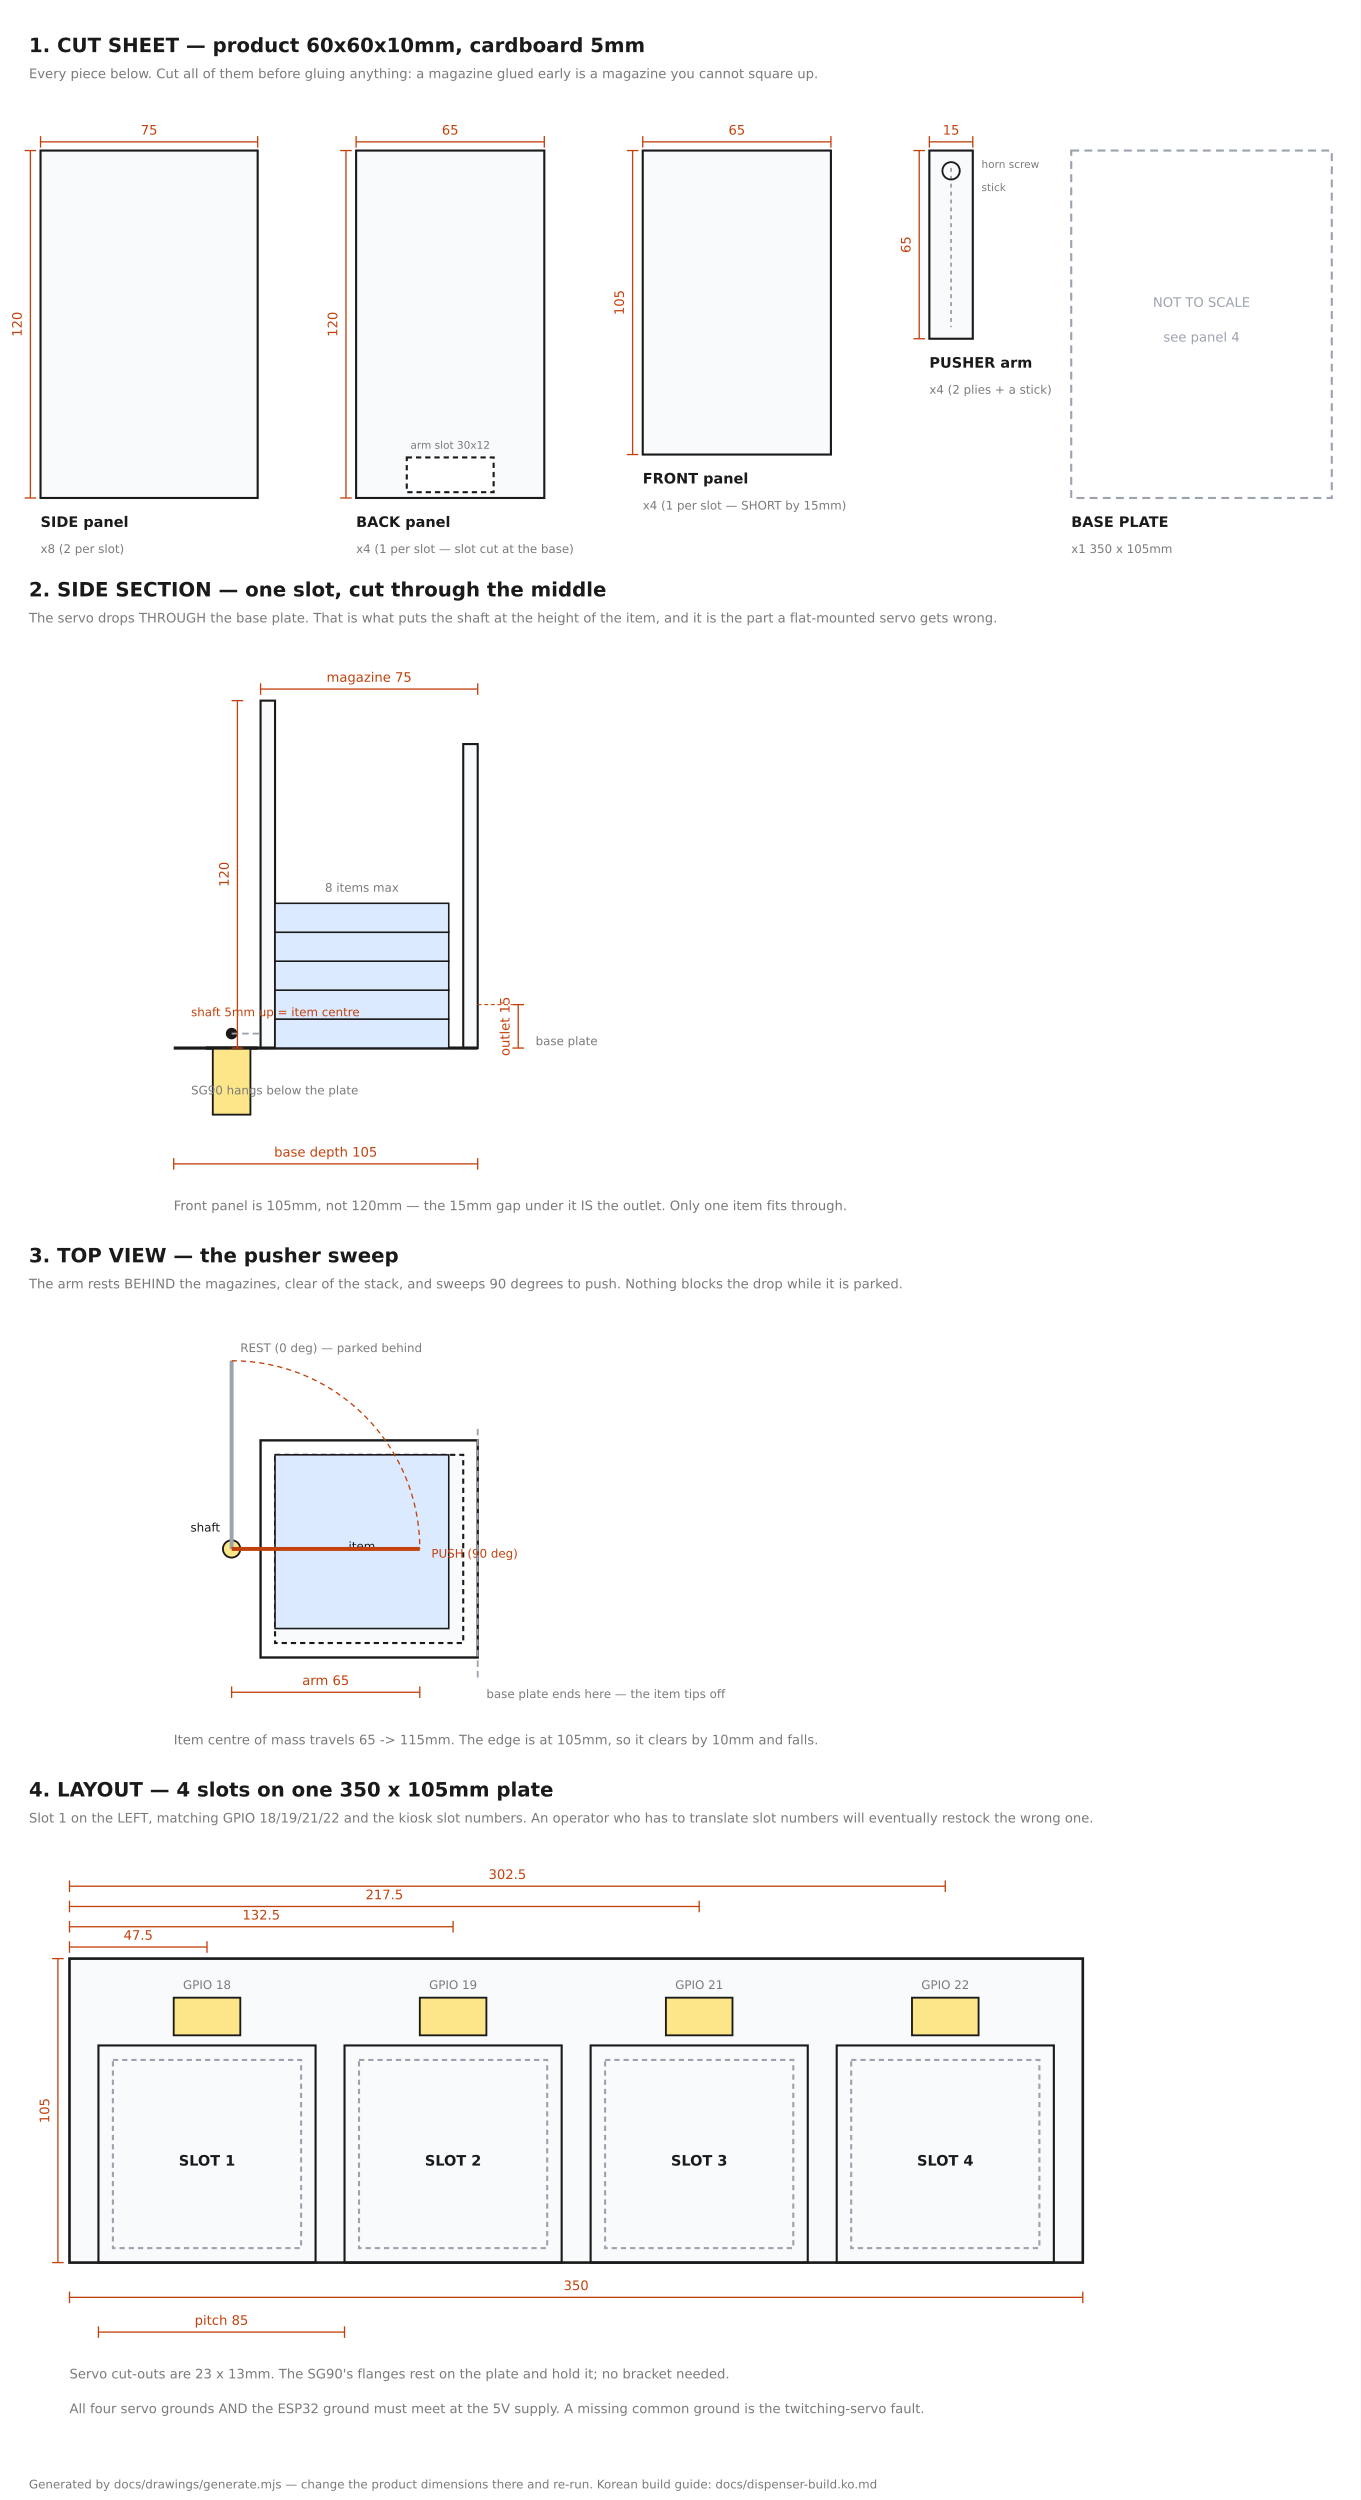
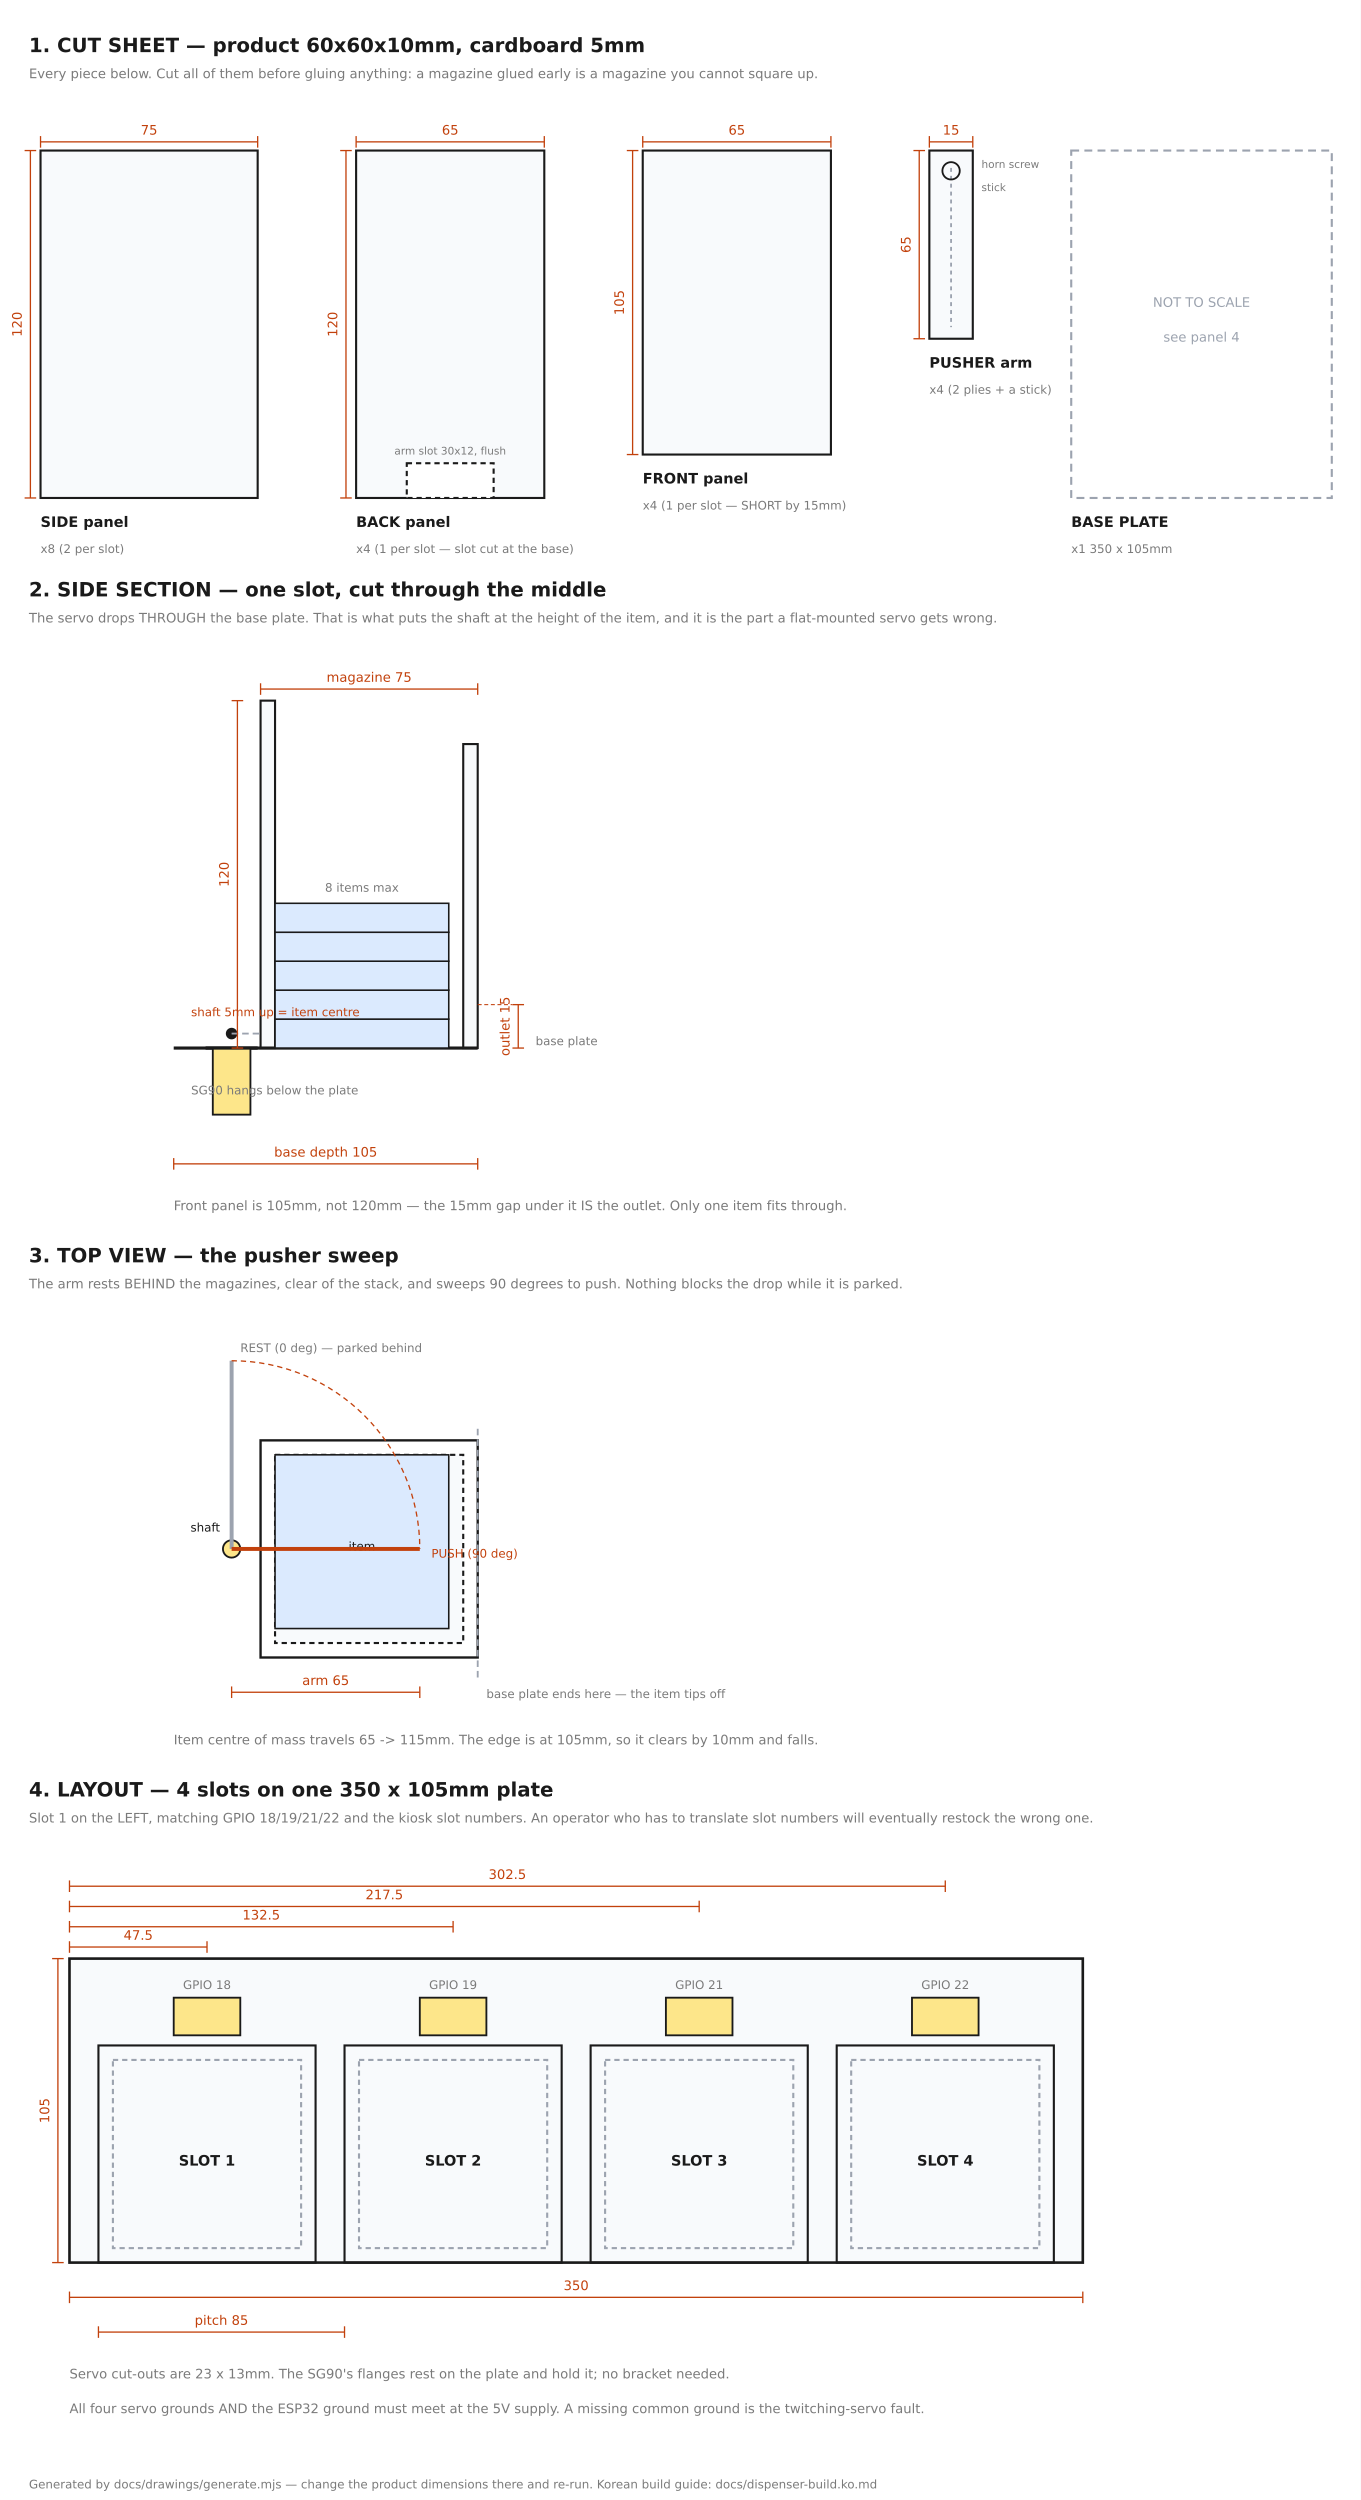
<svg xmlns="http://www.w3.org/2000/svg" width="1034" height="1899.7" viewBox="0 0 1034 1899.7">
  <rect width="100%" height="100%" fill="#ffffff" />
  <text x="22" y="39.6" font-family="DejaVu Sans, sans-serif" font-size="15" fill="#1a1a1a" text-anchor="start" font-weight="bold">1. CUT SHEET — product 60x60x10mm, cardboard 5mm</text>
  <text x="22" y="59.4" font-family="DejaVu Sans, sans-serif" font-size="10" fill="#7a7a7a" text-anchor="start">Every piece below. Cut all of them before gluing anything: a magazine glued early is a magazine you cannot square up.</text>
  <rect x="30.8" y="114.4" width="165" height="264" fill="#f8fafc" stroke="#1a1a1a" stroke-width="1.6" />
  <line x1="30.8" y1="107.8" x2="195.8" y2="107.8" stroke="#c2410c" stroke-width="1" />
  <line x1="30.8" y1="103.4" x2="30.8" y2="112.2" stroke="#c2410c" stroke-width="1" />
  <line x1="195.8" y1="103.4" x2="195.8" y2="112.2" stroke="#c2410c" stroke-width="1" />
  <text x="113.3" y="102.3" font-family="DejaVu Sans, sans-serif" font-size="10" fill="#c2410c" text-anchor="middle">75</text>
  <line x1="23.1" y1="114.4" x2="23.1" y2="378.4" stroke="#c2410c" stroke-width="1" />
  <line x1="18.7" y1="114.4" x2="27.5" y2="114.4" stroke="#c2410c" stroke-width="1" />
  <line x1="18.7" y1="378.4" x2="27.5" y2="378.4" stroke="#c2410c" stroke-width="1" />
  <text x="16.5" y="246.4" font-family="DejaVu Sans, sans-serif" font-size="10" fill="#c2410c" text-anchor="middle" transform="rotate(-90 16.5 246.4)">120</text>
  <text x="30.8" y="400.4" font-family="DejaVu Sans, sans-serif" font-size="11" fill="#1a1a1a" text-anchor="start" font-weight="bold">SIDE panel</text>
  <text x="30.8" y="420.2" font-family="DejaVu Sans, sans-serif" font-size="9" fill="#7a7a7a" text-anchor="start">x8  (2 per slot)</text>
  <rect x="270.6" y="114.4" width="143" height="264" fill="#f8fafc" stroke="#1a1a1a" stroke-width="1.6" />
-   <rect x="309.1" y="347.6" width="66" height="26.4" fill="#fff" stroke="#1a1a1a" stroke-width="1.6" stroke-dasharray="4 3" />
-   <text x="342.1" y="341" font-family="DejaVu Sans, sans-serif" font-size="8" fill="#7a7a7a" text-anchor="middle">arm slot 30x12</text>
+   <rect x="309.1" y="352" width="66" height="26.4" fill="#fff" stroke="#1a1a1a" stroke-width="1.6" stroke-dasharray="4 3" />
+   <text x="342.1" y="345.4" font-family="DejaVu Sans, sans-serif" font-size="8" fill="#7a7a7a" text-anchor="middle">arm slot 30x12, flush</text>
  <line x1="270.6" y1="107.8" x2="413.6" y2="107.8" stroke="#c2410c" stroke-width="1" />
  <line x1="270.6" y1="103.4" x2="270.6" y2="112.2" stroke="#c2410c" stroke-width="1" />
  <line x1="413.6" y1="103.4" x2="413.6" y2="112.2" stroke="#c2410c" stroke-width="1" />
  <text x="342.1" y="102.3" font-family="DejaVu Sans, sans-serif" font-size="10" fill="#c2410c" text-anchor="middle">65</text>
  <line x1="262.9" y1="114.4" x2="262.9" y2="378.4" stroke="#c2410c" stroke-width="1" />
  <line x1="258.5" y1="114.4" x2="267.3" y2="114.4" stroke="#c2410c" stroke-width="1" />
  <line x1="258.5" y1="378.4" x2="267.3" y2="378.4" stroke="#c2410c" stroke-width="1" />
  <text x="256.3" y="246.4" font-family="DejaVu Sans, sans-serif" font-size="10" fill="#c2410c" text-anchor="middle" transform="rotate(-90 256.3 246.4)">120</text>
  <text x="270.6" y="400.4" font-family="DejaVu Sans, sans-serif" font-size="11" fill="#1a1a1a" text-anchor="start" font-weight="bold">BACK panel</text>
  <text x="270.6" y="420.2" font-family="DejaVu Sans, sans-serif" font-size="9" fill="#7a7a7a" text-anchor="start">x4  (1 per slot — slot cut at the base)</text>
  <rect x="488.4" y="114.4" width="143" height="231" fill="#f8fafc" stroke="#1a1a1a" stroke-width="1.6" />
  <line x1="488.4" y1="107.8" x2="631.4" y2="107.8" stroke="#c2410c" stroke-width="1" />
  <line x1="488.4" y1="103.4" x2="488.4" y2="112.2" stroke="#c2410c" stroke-width="1" />
  <line x1="631.4" y1="103.4" x2="631.4" y2="112.2" stroke="#c2410c" stroke-width="1" />
  <text x="559.9" y="102.3" font-family="DejaVu Sans, sans-serif" font-size="10" fill="#c2410c" text-anchor="middle">65</text>
  <line x1="480.7" y1="114.4" x2="480.7" y2="345.4" stroke="#c2410c" stroke-width="1" />
  <line x1="476.3" y1="114.4" x2="485.1" y2="114.4" stroke="#c2410c" stroke-width="1" />
  <line x1="476.3" y1="345.4" x2="485.1" y2="345.4" stroke="#c2410c" stroke-width="1" />
  <text x="474.1" y="229.9" font-family="DejaVu Sans, sans-serif" font-size="10" fill="#c2410c" text-anchor="middle" transform="rotate(-90 474.1 229.9)">105</text>
  <text x="488.4" y="367.4" font-family="DejaVu Sans, sans-serif" font-size="11" fill="#1a1a1a" text-anchor="start" font-weight="bold">FRONT panel</text>
  <text x="488.4" y="387.2" font-family="DejaVu Sans, sans-serif" font-size="9" fill="#7a7a7a" text-anchor="start">x4  (1 per slot — SHORT by 15mm)</text>
  <rect x="706.2" y="114.4" width="33" height="143" fill="#f8fafc" stroke="#1a1a1a" stroke-width="1.6" />
  <line x1="722.7" y1="127.6" x2="722.7" y2="248.6" stroke="#9ca3af" stroke-width="1.4" stroke-dasharray="3 3" />
  <text x="745.8" y="145.2" font-family="DejaVu Sans, sans-serif" font-size="8" fill="#7a7a7a" text-anchor="start">stick</text>
  <circle cx="722.7" cy="129.8" r="6.6" fill="none" stroke="#1a1a1a" stroke-width="1.4" />
  <text x="745.8" y="127.6" font-family="DejaVu Sans, sans-serif" font-size="8" fill="#7a7a7a" text-anchor="start">horn screw</text>
  <line x1="706.2" y1="107.8" x2="739.2" y2="107.8" stroke="#c2410c" stroke-width="1" />
  <line x1="706.2" y1="103.4" x2="706.2" y2="112.2" stroke="#c2410c" stroke-width="1" />
  <line x1="739.2" y1="103.4" x2="739.2" y2="112.2" stroke="#c2410c" stroke-width="1" />
  <text x="722.7" y="102.3" font-family="DejaVu Sans, sans-serif" font-size="10" fill="#c2410c" text-anchor="middle">15</text>
  <line x1="698.5" y1="114.4" x2="698.5" y2="257.4" stroke="#c2410c" stroke-width="1" />
  <line x1="694.1" y1="114.4" x2="702.9" y2="114.4" stroke="#c2410c" stroke-width="1" />
  <line x1="694.1" y1="257.4" x2="702.9" y2="257.4" stroke="#c2410c" stroke-width="1" />
  <text x="691.9" y="185.9" font-family="DejaVu Sans, sans-serif" font-size="10" fill="#c2410c" text-anchor="middle" transform="rotate(-90 691.9 185.9)">65</text>
  <text x="706.2" y="279.4" font-family="DejaVu Sans, sans-serif" font-size="11" fill="#1a1a1a" text-anchor="start" font-weight="bold">PUSHER arm</text>
  <text x="706.2" y="299.2" font-family="DejaVu Sans, sans-serif" font-size="9" fill="#7a7a7a" text-anchor="start">x4  (2 plies + a stick)</text>
  <rect x="814" y="114.4" width="198" height="264" fill="#fff" stroke="#9ca3af" stroke-width="1.6" stroke-dasharray="6 4" />
  <text x="913" y="233.2" font-family="DejaVu Sans, sans-serif" font-size="10" fill="#9ca3af" text-anchor="middle">NOT TO SCALE</text>
  <text x="913" y="259.6" font-family="DejaVu Sans, sans-serif" font-size="10" fill="#9ca3af" text-anchor="middle">see panel 4</text>
  <text x="814" y="400.4" font-family="DejaVu Sans, sans-serif" font-size="11" fill="#1a1a1a" text-anchor="start" font-weight="bold">BASE PLATE</text>
  <text x="814" y="420.2" font-family="DejaVu Sans, sans-serif" font-size="9" fill="#7a7a7a" text-anchor="start">x1  350 x 105mm</text>
  <text x="22" y="453.2" font-family="DejaVu Sans, sans-serif" font-size="15" fill="#1a1a1a" text-anchor="start" font-weight="bold">2. SIDE SECTION — one slot, cut through the middle</text>
  <text x="22" y="473" font-family="DejaVu Sans, sans-serif" font-size="10" fill="#7a7a7a" text-anchor="start">The servo drops THROUGH the base plate. That is what puts the shaft at the height of the item, and it is the part a flat-mounted servo gets wrong.</text>
  <rect x="198" y="532.4" width="11" height="264" fill="#f8fafc" stroke="#1a1a1a" stroke-width="1.6" />
  <rect x="352" y="565.4" width="11" height="231" fill="#f8fafc" stroke="#1a1a1a" stroke-width="1.6" />
  <line x1="132" y1="796.4" x2="363" y2="796.4" stroke="#1a1a1a" stroke-width="2.4" />
  <rect x="209" y="774.4" width="132" height="22" fill="#dbeafe" stroke="#1a1a1a" stroke-width="1.2" />
  <rect x="209" y="752.4" width="132" height="22" fill="#dbeafe" stroke="#1a1a1a" stroke-width="1.2" />
  <rect x="209" y="730.4" width="132" height="22" fill="#dbeafe" stroke="#1a1a1a" stroke-width="1.2" />
  <rect x="209" y="708.4" width="132" height="22" fill="#dbeafe" stroke="#1a1a1a" stroke-width="1.2" />
  <rect x="209" y="686.4" width="132" height="22" fill="#dbeafe" stroke="#1a1a1a" stroke-width="1.2" />
  <text x="275" y="677.6" font-family="DejaVu Sans, sans-serif" font-size="9" fill="#7a7a7a" text-anchor="middle">8 items max</text>
  <line x1="393.8" y1="763.4" x2="393.8" y2="796.4" stroke="#c2410c" stroke-width="1" />
  <line x1="389.4" y1="763.4" x2="398.2" y2="763.4" stroke="#c2410c" stroke-width="1" />
  <line x1="389.4" y1="796.4" x2="398.2" y2="796.4" stroke="#c2410c" stroke-width="1" />
  <text x="387.2" y="779.9" font-family="DejaVu Sans, sans-serif" font-size="10" fill="#c2410c" text-anchor="middle" transform="rotate(-90 387.2 779.9)">outlet 15</text>
  <line x1="363" y1="763.4" x2="389.4" y2="763.4" stroke="#c2410c" stroke-width="0.8" stroke-dasharray="3 2" />
  <text x="407" y="794.2" font-family="DejaVu Sans, sans-serif" font-size="9" fill="#7a7a7a" text-anchor="start">base plate</text>
  <rect x="161.7" y="796.4" width="28.6" height="50.6" fill="#fde68a" stroke="#1a1a1a" stroke-width="1.4" />
  <line x1="156.2" y1="796.4" x2="195.8" y2="796.4" stroke="#1a1a1a" stroke-width="2.4" />
  <text x="145.2" y="831.6" font-family="DejaVu Sans, sans-serif" font-size="9" fill="#7a7a7a" text-anchor="start">SG90 hangs below the plate</text>
  <circle cx="176" cy="785.4" r="4.4" fill="#1a1a1a" />
  <line x1="176" y1="785.4" x2="198" y2="785.4" stroke="#9ca3af" stroke-width="1.4" stroke-dasharray="5 3" />
  <text x="145.2" y="772.2" font-family="DejaVu Sans, sans-serif" font-size="9" fill="#c2410c" text-anchor="start">shaft 5mm up = item centre</text>
  <line x1="132" y1="884.4" x2="363" y2="884.4" stroke="#c2410c" stroke-width="1" />
  <line x1="132" y1="880" x2="132" y2="888.8" stroke="#c2410c" stroke-width="1" />
  <line x1="363" y1="880" x2="363" y2="888.8" stroke="#c2410c" stroke-width="1" />
  <text x="247.5" y="878.9" font-family="DejaVu Sans, sans-serif" font-size="10" fill="#c2410c" text-anchor="middle">base depth 105</text>
  <line x1="198" y1="523.6" x2="363" y2="523.6" stroke="#c2410c" stroke-width="1" />
  <line x1="198" y1="519.2" x2="198" y2="528" stroke="#c2410c" stroke-width="1" />
  <line x1="363" y1="519.2" x2="363" y2="528" stroke="#c2410c" stroke-width="1" />
  <text x="280.5" y="518.1" font-family="DejaVu Sans, sans-serif" font-size="10" fill="#c2410c" text-anchor="middle">magazine 75</text>
  <line x1="180.4" y1="532.4" x2="180.4" y2="796.4" stroke="#c2410c" stroke-width="1" />
  <line x1="176" y1="532.4" x2="184.8" y2="532.4" stroke="#c2410c" stroke-width="1" />
  <line x1="176" y1="796.4" x2="184.8" y2="796.4" stroke="#c2410c" stroke-width="1" />
  <text x="173.8" y="664.4" font-family="DejaVu Sans, sans-serif" font-size="10" fill="#c2410c" text-anchor="middle" transform="rotate(-90 173.8 664.4)">120</text>
  <text x="132" y="919.6" font-family="DejaVu Sans, sans-serif" font-size="10" fill="#7a7a7a" text-anchor="start">Front panel is 105mm, not 120mm — the 15mm gap under it IS the outlet. Only one item fits through.</text>
  <text x="22" y="959.2" font-family="DejaVu Sans, sans-serif" font-size="15" fill="#1a1a1a" text-anchor="start" font-weight="bold">3. TOP VIEW — the pusher sweep</text>
  <text x="22" y="979" font-family="DejaVu Sans, sans-serif" font-size="10" fill="#7a7a7a" text-anchor="start">The arm rests BEHIND the magazines, clear of the stack, and sweeps 90 degrees to push. Nothing blocks the drop while it is parked.</text>
  <rect x="198" y="1094.5" width="165" height="165" fill="none" stroke="#1a1a1a" stroke-width="1.8" />
  <rect x="209" y="1105.5" width="143" height="143" fill="#f8fafc" stroke="#1a1a1a" stroke-width="1.6" stroke-dasharray="4 3" />
  <rect x="209" y="1105.5" width="132" height="132" fill="#dbeafe" stroke="#1a1a1a" stroke-width="1.2" />
  <text x="275" y="1178.1" font-family="DejaVu Sans, sans-serif" font-size="9" fill="#1a1a1a" text-anchor="middle">item</text>
  <circle cx="176" cy="1177" r="6.6" fill="#fde68a" stroke="#1a1a1a" stroke-width="1.4" />
  <text x="167.2" y="1163.8" font-family="DejaVu Sans, sans-serif" font-size="9" fill="#1a1a1a" text-anchor="end">shaft</text>
  <line x1="176" y1="1177" x2="176" y2="1034" stroke="#9ca3af" stroke-width="3" />
  <text x="182.6" y="1027.4" font-family="DejaVu Sans, sans-serif" font-size="9" fill="#7a7a7a" text-anchor="start">REST (0 deg) — parked behind</text>
  <line x1="176" y1="1177" x2="319" y2="1177" stroke="#c2410c" stroke-width="3" />
  <text x="327.8" y="1183.6" font-family="DejaVu Sans, sans-serif" font-size="9" fill="#c2410c" text-anchor="start">PUSH (90 deg)</text>
  <path d="M 176 1034 A 143 143 0 0 1 319 1177" fill="none" stroke="#c2410c" stroke-width="1" stroke-dasharray="4 3" />
  <line x1="176" y1="1285.9" x2="319" y2="1285.9" stroke="#c2410c" stroke-width="1" />
  <line x1="176" y1="1281.5" x2="176" y2="1290.3" stroke="#c2410c" stroke-width="1" />
  <line x1="319" y1="1281.5" x2="319" y2="1290.3" stroke="#c2410c" stroke-width="1" />
  <text x="247.5" y="1280.4" font-family="DejaVu Sans, sans-serif" font-size="10" fill="#c2410c" text-anchor="middle">arm 65</text>
  <line x1="363" y1="1085.7" x2="363" y2="1277.1" stroke="#9ca3af" stroke-width="1.4" stroke-dasharray="5 3" />
  <text x="369.6" y="1290.3" font-family="DejaVu Sans, sans-serif" font-size="9" fill="#7a7a7a" text-anchor="start">base plate ends here — the item tips off</text>
  <text x="132" y="1325.5" font-family="DejaVu Sans, sans-serif" font-size="10" fill="#7a7a7a" text-anchor="start">Item centre of mass travels 65 -&gt; 115mm. The edge is at 105mm, so it clears by 10mm and falls.</text>
  <text x="22" y="1365.1" font-family="DejaVu Sans, sans-serif" font-size="15" fill="#1a1a1a" text-anchor="start" font-weight="bold">4. LAYOUT — 4 slots on one 350 x 105mm plate</text>
  <text x="22" y="1384.9" font-family="DejaVu Sans, sans-serif" font-size="10" fill="#7a7a7a" text-anchor="start">Slot 1 on the LEFT, matching GPIO 18/19/21/22 and the kiosk slot numbers. An operator who has to translate slot numbers will eventually restock the wrong one.</text>
  <rect x="52.8" y="1488.3" width="770" height="231" fill="#f8fafc" stroke="#1a1a1a" stroke-width="2" />
  <rect x="74.8" y="1554.3" width="165" height="165" fill="none" stroke="#1a1a1a" stroke-width="1.6" />
  <rect x="85.8" y="1565.3" width="143" height="143" fill="none" stroke="#9ca3af" stroke-width="1.6" stroke-dasharray="4 3" />
  <text x="157.3" y="1645.6" font-family="DejaVu Sans, sans-serif" font-size="11" fill="#1a1a1a" text-anchor="middle" font-weight="bold">SLOT 1</text>
  <rect x="132" y="1518" width="50.6" height="28.6" fill="#fde68a" stroke="#1a1a1a" stroke-width="1.4" />
  <text x="157.3" y="1511.4" font-family="DejaVu Sans, sans-serif" font-size="9" fill="#7a7a7a" text-anchor="middle">GPIO 18</text>
  <line x1="52.8" y1="1479.5" x2="157.3" y2="1479.5" stroke="#c2410c" stroke-width="1" />
  <line x1="52.8" y1="1475.1" x2="52.8" y2="1483.9" stroke="#c2410c" stroke-width="1" />
  <line x1="157.3" y1="1475.1" x2="157.3" y2="1483.9" stroke="#c2410c" stroke-width="1" />
  <text x="105.05" y="1474" font-family="DejaVu Sans, sans-serif" font-size="10" fill="#c2410c" text-anchor="middle">47.5</text>
  <rect x="261.8" y="1554.3" width="165" height="165" fill="none" stroke="#1a1a1a" stroke-width="1.6" />
  <rect x="272.8" y="1565.3" width="143" height="143" fill="none" stroke="#9ca3af" stroke-width="1.6" stroke-dasharray="4 3" />
  <text x="344.3" y="1645.6" font-family="DejaVu Sans, sans-serif" font-size="11" fill="#1a1a1a" text-anchor="middle" font-weight="bold">SLOT 2</text>
  <rect x="319" y="1518" width="50.6" height="28.6" fill="#fde68a" stroke="#1a1a1a" stroke-width="1.4" />
  <text x="344.3" y="1511.4" font-family="DejaVu Sans, sans-serif" font-size="9" fill="#7a7a7a" text-anchor="middle">GPIO 19</text>
  <line x1="52.8" y1="1464.1" x2="344.3" y2="1464.1" stroke="#c2410c" stroke-width="1" />
  <line x1="52.8" y1="1459.7" x2="52.8" y2="1468.5" stroke="#c2410c" stroke-width="1" />
  <line x1="344.3" y1="1459.7" x2="344.3" y2="1468.5" stroke="#c2410c" stroke-width="1" />
  <text x="198.55" y="1458.6" font-family="DejaVu Sans, sans-serif" font-size="10" fill="#c2410c" text-anchor="middle">132.5</text>
  <rect x="448.8" y="1554.3" width="165" height="165" fill="none" stroke="#1a1a1a" stroke-width="1.6" />
  <rect x="459.8" y="1565.3" width="143" height="143" fill="none" stroke="#9ca3af" stroke-width="1.6" stroke-dasharray="4 3" />
  <text x="531.3" y="1645.6" font-family="DejaVu Sans, sans-serif" font-size="11" fill="#1a1a1a" text-anchor="middle" font-weight="bold">SLOT 3</text>
  <rect x="506" y="1518" width="50.6" height="28.6" fill="#fde68a" stroke="#1a1a1a" stroke-width="1.4" />
  <text x="531.3" y="1511.4" font-family="DejaVu Sans, sans-serif" font-size="9" fill="#7a7a7a" text-anchor="middle">GPIO 21</text>
  <line x1="52.8" y1="1448.7" x2="531.3" y2="1448.7" stroke="#c2410c" stroke-width="1" />
  <line x1="52.8" y1="1444.3" x2="52.8" y2="1453.1" stroke="#c2410c" stroke-width="1" />
  <line x1="531.3" y1="1444.3" x2="531.3" y2="1453.1" stroke="#c2410c" stroke-width="1" />
  <text x="292.05" y="1443.2" font-family="DejaVu Sans, sans-serif" font-size="10" fill="#c2410c" text-anchor="middle">217.5</text>
  <rect x="635.8" y="1554.3" width="165" height="165" fill="none" stroke="#1a1a1a" stroke-width="1.6" />
  <rect x="646.8" y="1565.3" width="143" height="143" fill="none" stroke="#9ca3af" stroke-width="1.6" stroke-dasharray="4 3" />
  <text x="718.3" y="1645.6" font-family="DejaVu Sans, sans-serif" font-size="11" fill="#1a1a1a" text-anchor="middle" font-weight="bold">SLOT 4</text>
  <rect x="693" y="1518" width="50.6" height="28.6" fill="#fde68a" stroke="#1a1a1a" stroke-width="1.4" />
  <text x="718.3" y="1511.4" font-family="DejaVu Sans, sans-serif" font-size="9" fill="#7a7a7a" text-anchor="middle">GPIO 22</text>
  <line x1="52.8" y1="1433.3" x2="718.3" y2="1433.3" stroke="#c2410c" stroke-width="1" />
  <line x1="52.8" y1="1428.9" x2="52.8" y2="1437.7" stroke="#c2410c" stroke-width="1" />
  <line x1="718.3" y1="1428.9" x2="718.3" y2="1437.7" stroke="#c2410c" stroke-width="1" />
  <text x="385.55" y="1427.8" font-family="DejaVu Sans, sans-serif" font-size="10" fill="#c2410c" text-anchor="middle">302.5</text>
  <line x1="52.8" y1="1745.7" x2="822.8" y2="1745.7" stroke="#c2410c" stroke-width="1" />
  <line x1="52.8" y1="1741.3" x2="52.8" y2="1750.1" stroke="#c2410c" stroke-width="1" />
  <line x1="822.8" y1="1741.3" x2="822.8" y2="1750.1" stroke="#c2410c" stroke-width="1" />
  <text x="437.8" y="1740.2" font-family="DejaVu Sans, sans-serif" font-size="10" fill="#c2410c" text-anchor="middle">350</text>
  <line x1="44" y1="1488.3" x2="44" y2="1719.3" stroke="#c2410c" stroke-width="1" />
  <line x1="39.6" y1="1488.3" x2="48.4" y2="1488.3" stroke="#c2410c" stroke-width="1" />
  <line x1="39.6" y1="1719.3" x2="48.4" y2="1719.3" stroke="#c2410c" stroke-width="1" />
  <text x="37.4" y="1603.8" font-family="DejaVu Sans, sans-serif" font-size="10" fill="#c2410c" text-anchor="middle" transform="rotate(-90 37.4 1603.8)">105</text>
  <line x1="74.8" y1="1772.1" x2="261.8" y2="1772.1" stroke="#c2410c" stroke-width="1" />
  <line x1="74.8" y1="1767.7" x2="74.8" y2="1776.5" stroke="#c2410c" stroke-width="1" />
  <line x1="261.8" y1="1767.7" x2="261.8" y2="1776.5" stroke="#c2410c" stroke-width="1" />
  <text x="168.3" y="1766.6" font-family="DejaVu Sans, sans-serif" font-size="10" fill="#c2410c" text-anchor="middle">pitch 85</text>
  <text x="52.8" y="1807.3" font-family="DejaVu Sans, sans-serif" font-size="10" fill="#7a7a7a" text-anchor="start">Servo cut-outs are 23 x 13mm. The SG90's flanges rest on the plate and hold it; no bracket needed.</text>
  <text x="52.8" y="1833.7" font-family="DejaVu Sans, sans-serif" font-size="10" fill="#7a7a7a" text-anchor="start">All four servo grounds AND the ESP32 ground must meet at the 5V supply. A missing common ground is the twitching-servo fault.</text>
  <text x="22" y="1890.9" font-family="DejaVu Sans, sans-serif" font-size="9" fill="#7a7a7a">Generated by docs/drawings/generate.mjs — change the product dimensions there and re-run. Korean build guide: docs/dispenser-build.ko.md</text>
</svg>
